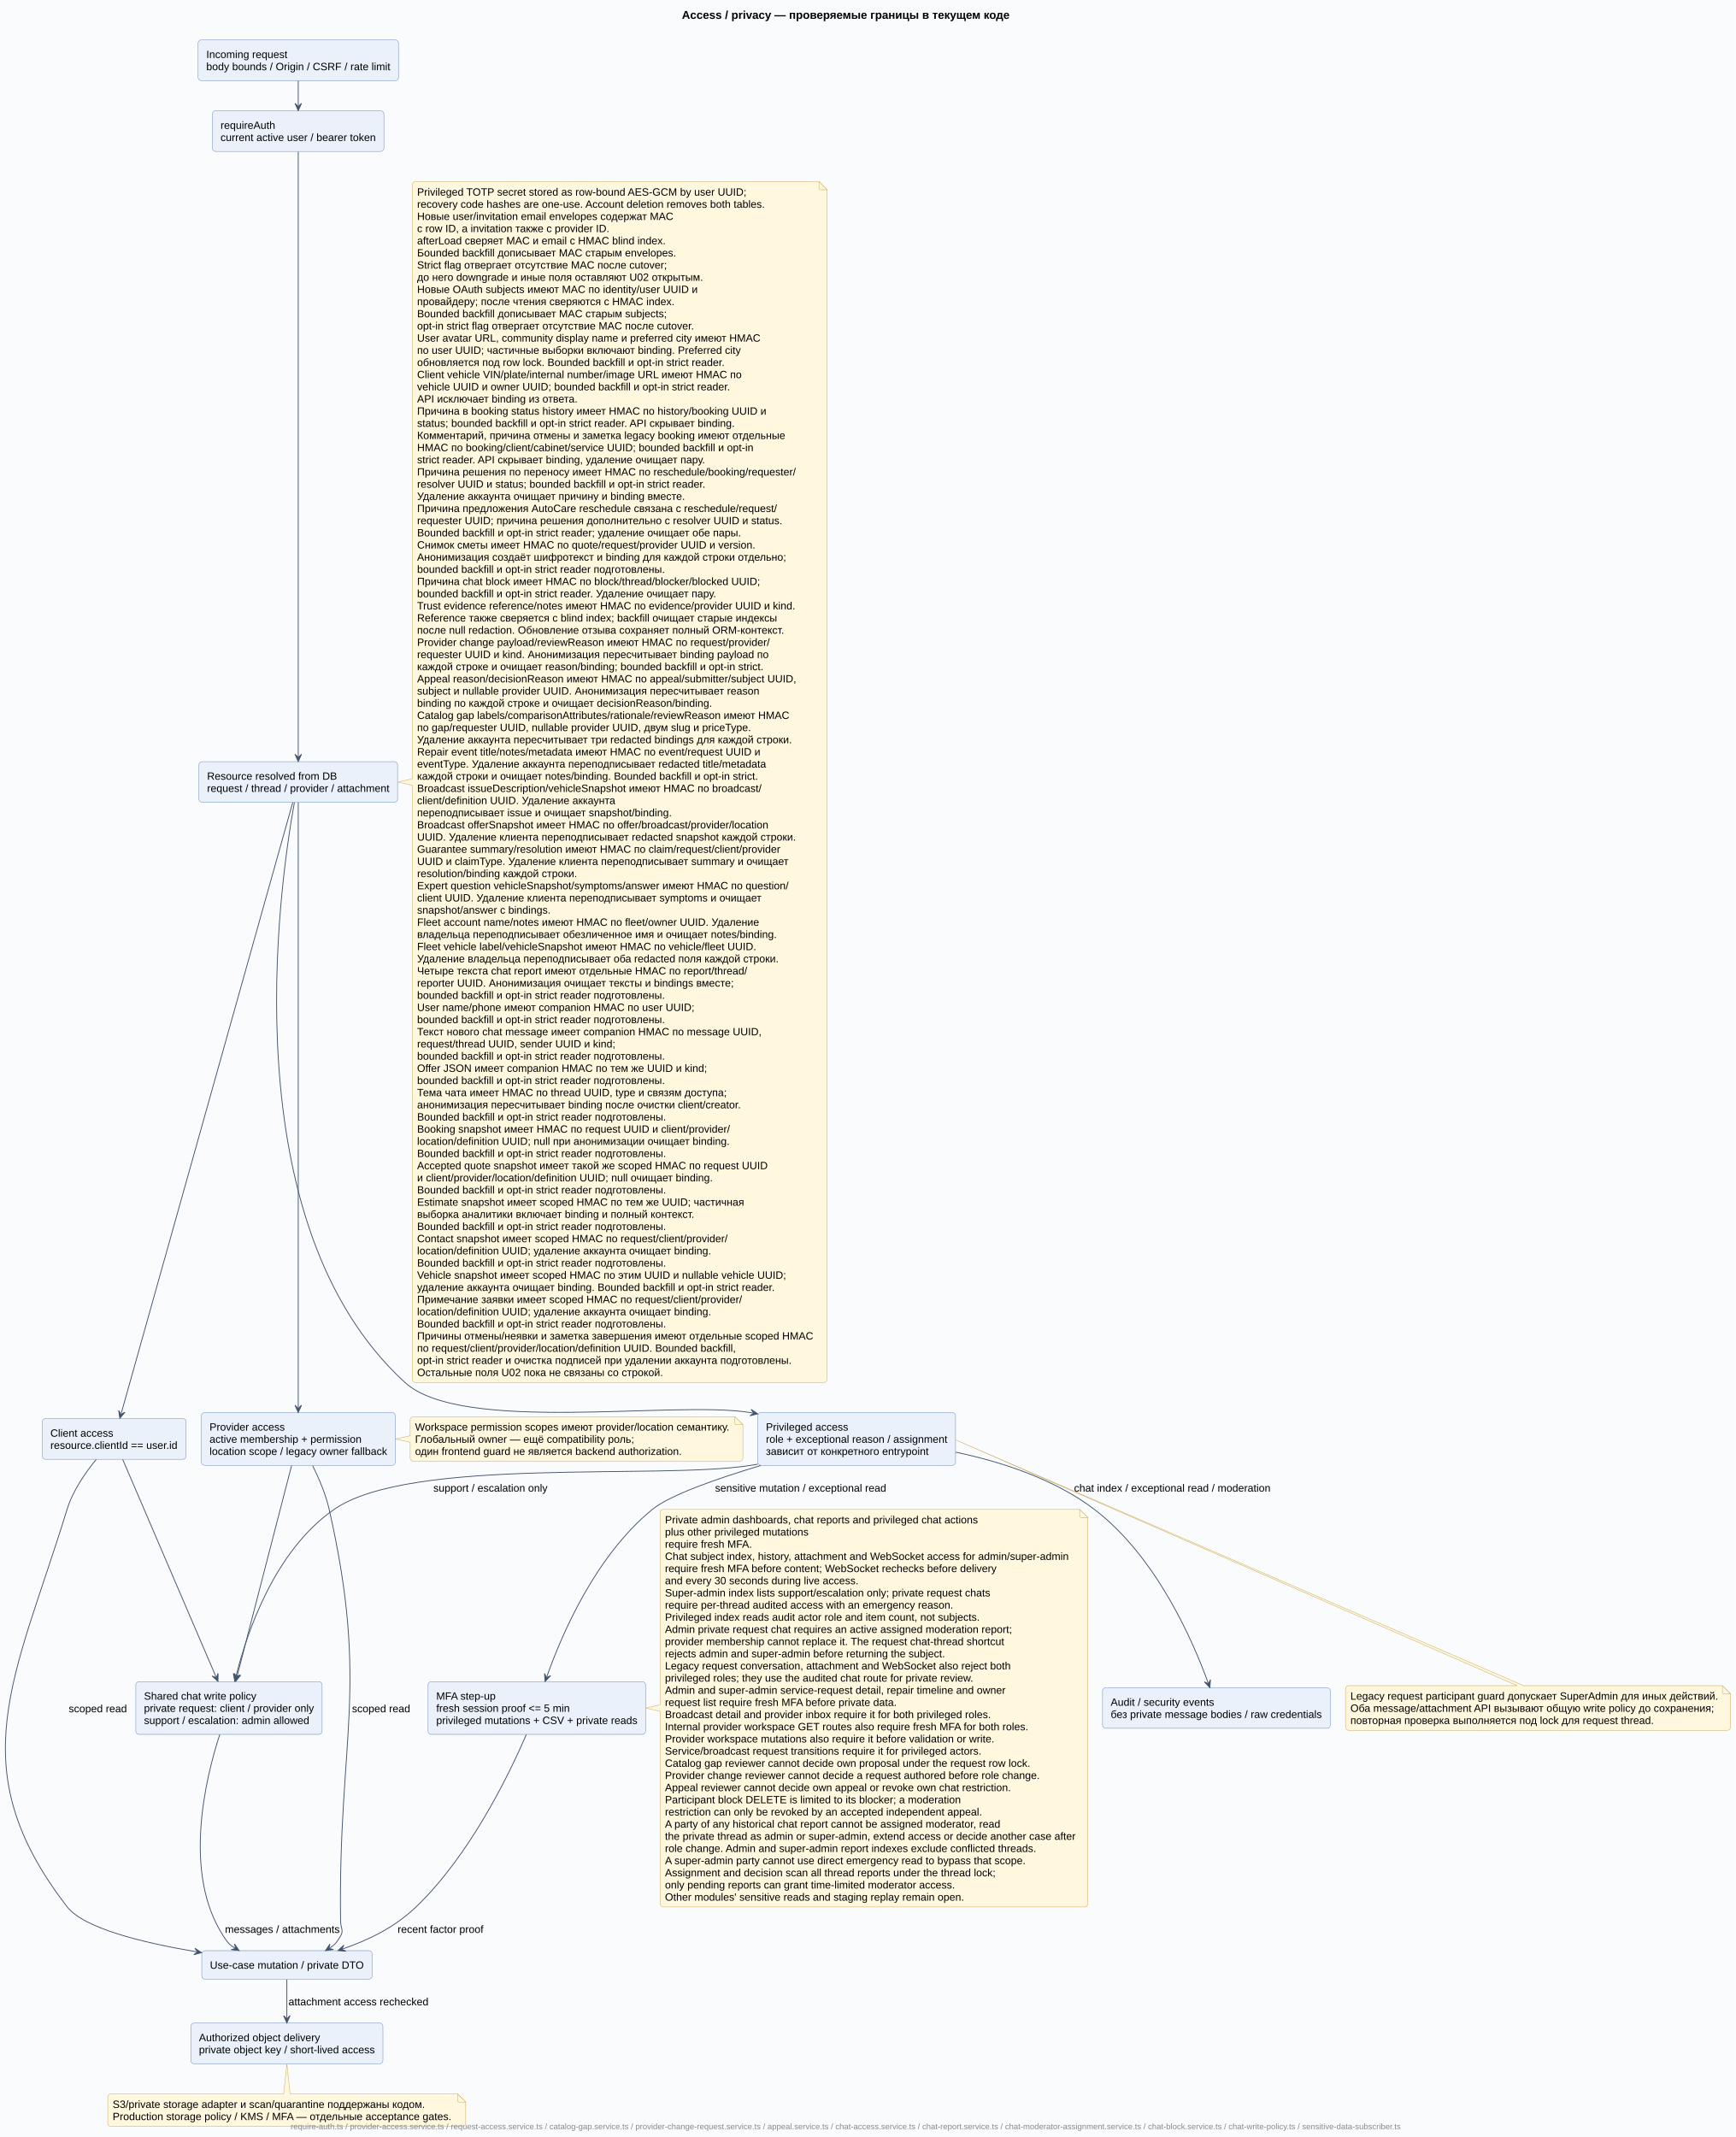
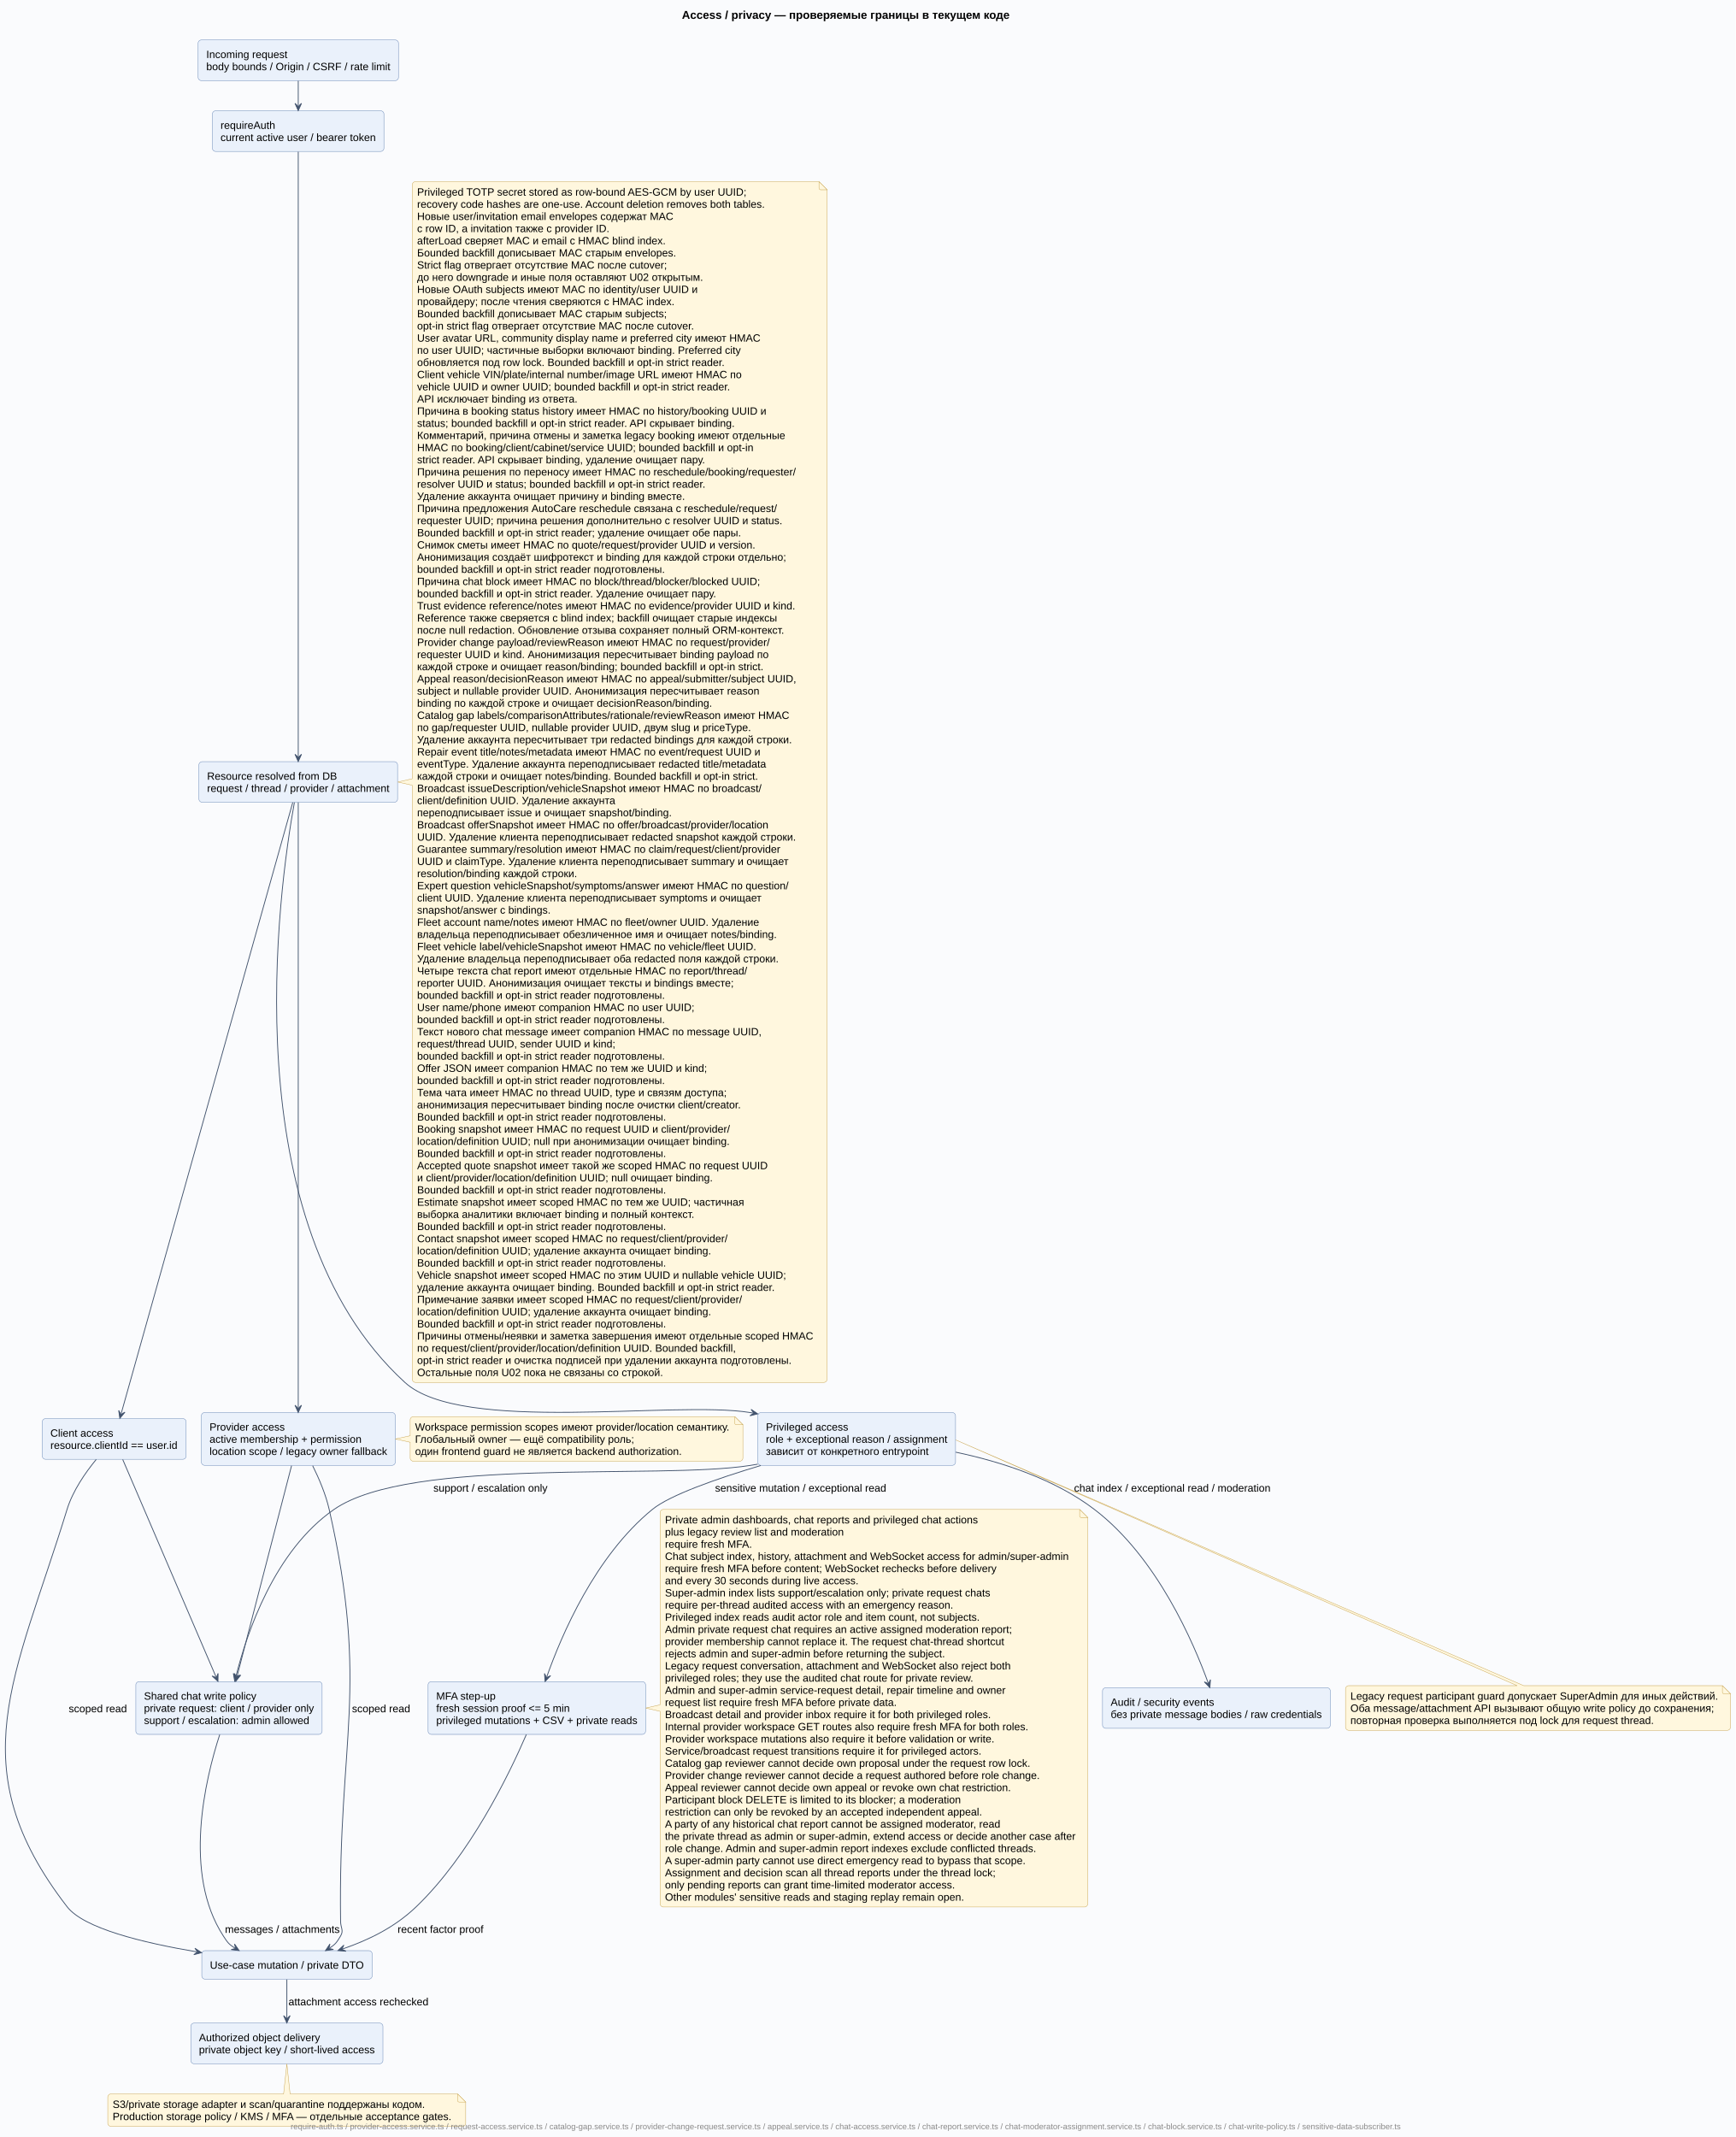
<svg xmlns="http://www.w3.org/2000/svg" contentStyleType="text/css" data-diagram-type="DESCRIPTION" height="2625px" preserveAspectRatio="none" style="width:2132px;height:2625px;background:#FAFBFD;" version="1.1" viewBox="0 0 2132 2625" width="2132px" zoomAndPan="magnify">
  <defs />
  <g>
    <rect fill="#FAFBFD" height="2625" style="stroke:none;stroke-width:1;" width="2132" x="0" y="0" />
    <g class="title" data-source-line="2">
      <text fill="#000000" font-family="Arial" font-size="14" font-weight="bold" lengthAdjust="spacing" textLength="403.662" x="837.669" y="23.132">Access / privacy — проверяемые границы в текущем коде</text>
    </g>
    <g class="entity" data-qualified-name="Input" data-source-line="4" id="ent0002">
      <rect fill="#EAF1FB" height="49.898" rx="4" ry="4" style="stroke:#6585B5;stroke-width:0.5;" width="246.142" x="243.374" y="49.099" />
      <text fill="#000000" font-family="Arial" font-size="13" lengthAdjust="spacing" textLength="99.722" x="253.374" y="71.293">Incoming request</text>
      <text fill="#000000" font-family="Arial" font-size="13" lengthAdjust="spacing" textLength="226.142" x="253.374" y="86.241">body bounds / Origin / CSRF / rate limit</text>
    </g>
    <g class="entity" data-qualified-name="Auth" data-source-line="5" id="ent0003">
      <rect fill="#EAF1FB" height="49.898" rx="4" ry="4" style="stroke:#6585B5;stroke-width:0.5;" width="210.76" x="260.874" y="136.099" />
      <text fill="#000000" font-family="Arial" font-size="13" lengthAdjust="spacing" textLength="67.209" x="270.874" y="158.292">requireAuth</text>
      <text fill="#000000" font-family="Arial" font-size="13" lengthAdjust="spacing" textLength="190.76" x="270.874" y="173.241">current active user / bearer token</text>
    </g>
    <g class="entity" data-qualified-name="Resource" data-source-line="6" id="ent0004">
      <rect fill="#EAF1FB" height="49.898" rx="4" ry="4" style="stroke:#6585B5;stroke-width:0.5;" width="244.009" x="244.374" y="935.599" />
      <text fill="#000000" font-family="Arial" font-size="13" lengthAdjust="spacing" textLength="159.669" x="254.374" y="957.793">Resource resolved from DB</text>
      <text fill="#000000" font-family="Arial" font-size="13" lengthAdjust="spacing" textLength="224.009" x="254.374" y="972.741">request / thread / provider / attachment</text>
    </g>
    <g class="entity" data-qualified-name="Client" data-source-line="7" id="ent0005">
      <rect fill="#EAF1FB" height="49.898" rx="4" ry="4" style="stroke:#6585B5;stroke-width:0.5;" width="176.806" x="51.874" y="1742.599" />
      <text fill="#000000" font-family="Arial" font-size="13" lengthAdjust="spacing" textLength="77.308" x="61.874" y="1764.793">Client access</text>
      <text fill="#000000" font-family="Arial" font-size="13" lengthAdjust="spacing" textLength="156.806" x="61.874" y="1779.741">resource.clientId == user.id</text>
    </g>
    <g class="entity" data-qualified-name="Provider" data-source-line="8" id="ent0006">
      <rect fill="#EAF1FB" height="64.846" rx="4" ry="4" style="stroke:#6585B5;stroke-width:0.5;" width="238.232" x="247.374" y="1735.099" />
      <text fill="#000000" font-family="Arial" font-size="13" lengthAdjust="spacing" textLength="92.479" x="257.374" y="1757.293">Provider access</text>
      <text fill="#000000" font-family="Arial" font-size="13" lengthAdjust="spacing" textLength="186.767" x="257.374" y="1772.241">active membership + permission</text>
      <text fill="#000000" font-family="Arial" font-size="13" lengthAdjust="spacing" textLength="218.232" x="257.374" y="1787.19">location scope / legacy owner fallback</text>
    </g>
    <g class="entity" data-qualified-name="Admin" data-source-line="9" id="ent0007">
      <rect fill="#EAF1FB" height="64.846" rx="4" ry="4" style="stroke:#6585B5;stroke-width:0.5;" width="242.936" x="930.874" y="1735.099" />
      <text fill="#000000" font-family="Arial" font-size="13" lengthAdjust="spacing" textLength="101.156" x="940.874" y="1757.293">Privileged access</text>
      <text fill="#000000" font-family="Arial" font-size="13" lengthAdjust="spacing" textLength="222.936" x="940.874" y="1772.241">role + exceptional reason / assignment</text>
      <text fill="#000000" font-family="Arial" font-size="13" lengthAdjust="spacing" textLength="200.764" x="940.874" y="1787.19">зависит от конкретного entrypoint</text>
    </g>
    <g class="entity" data-qualified-name="StepUp" data-source-line="10" id="ent0008">
      <rect fill="#EAF1FB" height="64.846" rx="4" ry="4" style="stroke:#6585B5;stroke-width:0.5;" width="267.127" x="525.874" y="2065.599" />
      <text fill="#000000" font-family="Arial" font-size="13" lengthAdjust="spacing" textLength="74.414" x="535.874" y="2087.793">MFA step-up</text>
      <text fill="#000000" font-family="Arial" font-size="13" lengthAdjust="spacing" textLength="164.03" x="535.874" y="2102.741">fresh session proof &lt;= 5 min</text>
      <text fill="#000000" font-family="Arial" font-size="13" lengthAdjust="spacing" textLength="247.127" x="535.874" y="2117.69">privileged mutations + CSV + private reads</text>
    </g>
    <g class="entity" data-qualified-name="ChatWrite" data-source-line="11" id="ent0009">
      <rect fill="#EAF1FB" height="64.846" rx="4" ry="4" style="stroke:#6585B5;stroke-width:0.5;" width="228.825" x="166.874" y="2065.599" />
      <text fill="#000000" font-family="Arial" font-size="13" lengthAdjust="spacing" textLength="138.011" x="176.874" y="2087.793">Shared chat write policy</text>
      <text fill="#000000" font-family="Arial" font-size="13" lengthAdjust="spacing" textLength="208.825" x="176.874" y="2102.741">private request: client / provider only</text>
      <text fill="#000000" font-family="Arial" font-size="13" lengthAdjust="spacing" textLength="203.061" x="176.874" y="2117.69">support / escalation: admin allowed</text>
    </g>
    <g class="entity" data-qualified-name="Result" data-source-line="12" id="ent0010">
      <rect fill="#EAF1FB" height="34.949" rx="4" ry="4" style="stroke:#6585B5;stroke-width:0.5;" width="209.287" x="247.874" y="2396.099" />
      <text fill="#000000" font-family="Arial" font-size="13" lengthAdjust="spacing" textLength="189.287" x="257.874" y="2418.293">Use-case mutation / private DTO</text>
    </g>
    <g class="entity" data-qualified-name="Object" data-source-line="13" id="ent0011">
      <rect fill="#EAF1FB" height="49.898" rx="4" ry="4" style="stroke:#6585B5;stroke-width:0.5;" width="236.036" x="234.374" y="2485.099" />
      <text fill="#000000" font-family="Arial" font-size="13" lengthAdjust="spacing" textLength="148.859" x="244.374" y="2507.293">Authorized object delivery</text>
      <text fill="#000000" font-family="Arial" font-size="13" lengthAdjust="spacing" textLength="216.036" x="244.374" y="2522.241">private object key / short-lived access</text>
    </g>
    <g class="entity" data-qualified-name="Audit" data-source-line="14" id="ent0012">
      <rect fill="#EAF1FB" height="49.898" rx="4" ry="4" style="stroke:#6585B5;stroke-width:0.5;" width="279.81" x="1354.374" y="2073.099" />
      <text fill="#000000" font-family="Arial" font-size="13" lengthAdjust="spacing" textLength="127.169" x="1364.374" y="2095.293">Audit / security events</text>
      <text fill="#000000" font-family="Arial" font-size="13" lengthAdjust="spacing" textLength="259.81" x="1364.374" y="2110.241">без private message bodies / raw credentials</text>
    </g>
    <g class="entity" data-qualified-name="GMN28" data-source-line="31" id="ent0029">
      <path d="M810.874,1858.099 L810.874,2094.099 L793.196,2098.099 L810.874,2102.099 L810.874,2338.458 A4,4 0 0 0 814.874,2342.458 L1332.265,2342.458 A4,4 0 0 0 1336.265,2338.458 L1336.265,1864.099 L1326.265,1854.099 L814.874,1854.099 A4,4 0 0 0 810.874,1858.099" fill="#FFF7DE" style="stroke:#C8A552;stroke-width:0.5;" />
      <path d="M1326.265,1854.099 L1326.265,1862.099 A2,2 0 0 0 1328.265,1864.099 L1336.265,1864.099 L1326.265,1854.099" fill="#FFF7DE" style="stroke:#C8A552;stroke-width:0.5;" />
      <text fill="#000000" font-family="Arial" font-size="13" lengthAdjust="spacing" textLength="384.44" x="816.874" y="1871.293">Private admin dashboards, chat reports and privileged chat actions</text>
-       <text fill="#000000" font-family="Arial" font-size="13" lengthAdjust="spacing" textLength="176.319" x="816.874" y="1886.241">plus other privileged mutations</text>
+       <text fill="#000000" font-family="Arial" font-size="13" lengthAdjust="spacing" textLength="219.667" x="816.874" y="1886.241">plus legacy review list and moderation</text>
      <text fill="#000000" font-family="Arial" font-size="13" lengthAdjust="spacing" textLength="107.644" x="816.874" y="1901.19">require fresh MFA.</text>
      <text fill="#000000" font-family="Arial" font-size="13" lengthAdjust="spacing" textLength="497.129" x="816.874" y="1916.139">Chat subject index, history, attachment and WebSocket access for admin/super-admin</text>
      <text fill="#000000" font-family="Arial" font-size="13" lengthAdjust="spacing" textLength="408.967" x="816.874" y="1931.087">require fresh MFA before content; WebSocket rechecks before delivery</text>
      <text fill="#000000" font-family="Arial" font-size="13" lengthAdjust="spacing" textLength="237.745" x="816.874" y="1946.036">and every 30 seconds during live access.</text>
      <text fill="#000000" font-family="Arial" font-size="13" lengthAdjust="spacing" textLength="399.598" x="816.874" y="1960.985">Super-admin index lists support/escalation only; private request chats</text>
      <text fill="#000000" font-family="Arial" font-size="13" lengthAdjust="spacing" textLength="354.085" x="816.874" y="1975.934">require per-thread audited access with an emergency reason.</text>
      <text fill="#000000" font-family="Arial" font-size="13" lengthAdjust="spacing" textLength="386.604" x="816.874" y="1990.882">Privileged index reads audit actor role and item count, not subjects.</text>
      <text fill="#000000" font-family="Arial" font-size="13" lengthAdjust="spacing" textLength="426.34" x="816.874" y="2005.831">Admin private request chat requires an active assigned moderation report;</text>
      <text fill="#000000" font-family="Arial" font-size="13" lengthAdjust="spacing" textLength="416.933" x="816.874" y="2020.78">provider membership cannot replace it. The request chat-thread shortcut</text>
      <text fill="#000000" font-family="Arial" font-size="13" lengthAdjust="spacing" textLength="343.967" x="816.874" y="2035.728">rejects admin and super-admin before returning the subject.</text>
      <text fill="#000000" font-family="Arial" font-size="13" lengthAdjust="spacing" textLength="424.912" x="816.874" y="2050.677">Legacy request conversation, attachment and WebSocket also reject both</text>
      <text fill="#000000" font-family="Arial" font-size="13" lengthAdjust="spacing" textLength="379.374" x="816.874" y="2065.626">privileged roles; they use the audited chat route for private review.</text>
      <text fill="#000000" font-family="Arial" font-size="13" lengthAdjust="spacing" textLength="418.374" x="816.874" y="2080.575">Admin and super-admin service-request detail, repair timeline and owner</text>
      <text fill="#000000" font-family="Arial" font-size="13" lengthAdjust="spacing" textLength="286.133" x="816.874" y="2095.523">request list require fresh MFA before private data.</text>
      <text fill="#000000" font-family="Arial" font-size="13" lengthAdjust="spacing" textLength="400.334" x="816.874" y="2110.472">Broadcast detail and provider inbox require it for both privileged roles.</text>
      <text fill="#000000" font-family="Arial" font-size="13" lengthAdjust="spacing" textLength="447.967" x="816.874" y="2125.421">Internal provider workspace GET routes also require fresh MFA for both roles.</text>
      <text fill="#000000" font-family="Arial" font-size="13" lengthAdjust="spacing" textLength="404.631" x="816.874" y="2140.37">Provider workspace mutations also require it before validation or write.</text>
      <text fill="#000000" font-family="Arial" font-size="13" lengthAdjust="spacing" textLength="388.737" x="816.874" y="2155.318">Service/broadcast request transitions require it for privileged actors.</text>
      <text fill="#000000" font-family="Arial" font-size="13" lengthAdjust="spacing" textLength="448.767" x="816.874" y="2170.267">Catalog gap reviewer cannot decide own proposal under the request row lock.</text>
      <text fill="#000000" font-family="Arial" font-size="13" lengthAdjust="spacing" textLength="460.351" x="816.874" y="2185.216">Provider change reviewer cannot decide a request authored before role change.</text>
      <text fill="#000000" font-family="Arial" font-size="13" lengthAdjust="spacing" textLength="424.906" x="816.874" y="2200.165">Appeal reviewer cannot decide own appeal or revoke own chat restriction.</text>
      <text fill="#000000" font-family="Arial" font-size="13" lengthAdjust="spacing" textLength="363.429" x="816.874" y="2215.113">Participant block DELETE is limited to its blocker; a moderation</text>
      <text fill="#000000" font-family="Arial" font-size="13" lengthAdjust="spacing" textLength="389.543" x="816.874" y="2230.062">restriction can only be revoked by an accepted independent appeal.</text>
      <text fill="#000000" font-family="Arial" font-size="13" lengthAdjust="spacing" textLength="413.34" x="816.874" y="2245.011">A party of any historical chat report cannot be assigned moderator, read</text>
      <text fill="#000000" font-family="Arial" font-size="13" lengthAdjust="spacing" textLength="504.391" x="816.874" y="2259.959">the private thread as admin or super-admin, extend access or decide another case after</text>
      <text fill="#000000" font-family="Arial" font-size="13" lengthAdjust="spacing" textLength="456.707" x="816.874" y="2274.908">role change. Admin and super-admin report indexes exclude conflicted threads.</text>
      <text fill="#000000" font-family="Arial" font-size="13" lengthAdjust="spacing" textLength="443.682" x="816.874" y="2289.857">A super-admin party cannot use direct emergency read to bypass that scope.</text>
      <text fill="#000000" font-family="Arial" font-size="13" lengthAdjust="spacing" textLength="406.123" x="816.874" y="2304.806">Assignment and decision scan all thread reports under the thread lock;</text>
      <text fill="#000000" font-family="Arial" font-size="13" lengthAdjust="spacing" textLength="356.224" x="816.874" y="2319.754">only pending reports can grant time-limited moderator access.</text>
      <text fill="#000000" font-family="Arial" font-size="13" lengthAdjust="spacing" textLength="367.409" x="816.874" y="2334.703">Other modules' sensitive reads and staging replay remain open.</text>
    </g>
    <g class="entity" data-qualified-name="GMN31" data-source-line="65" id="ent0032">
      <path d="M503.874,1744.099 L503.874,1763.599 L485.606,1767.599 L503.874,1771.599 L503.874,1790.945 A4,4 0 0 0 507.874,1794.945 L908.607,1794.945 A4,4 0 0 0 912.607,1790.945 L912.607,1750.099 L902.607,1740.099 L507.874,1740.099 A4,4 0 0 0 503.874,1744.099" fill="#FFF7DE" style="stroke:#C8A552;stroke-width:0.5;" />
      <path d="M902.607,1740.099 L902.607,1748.099 A2,2 0 0 0 904.607,1750.099 L912.607,1750.099 L902.607,1740.099" fill="#FFF7DE" style="stroke:#C8A552;stroke-width:0.5;" />
      <text fill="#000000" font-family="Arial" font-size="13" lengthAdjust="spacing" textLength="387.734" x="509.874" y="1757.293">Workspace permission scopes имеют provider/location семантику.</text>
      <text fill="#000000" font-family="Arial" font-size="13" lengthAdjust="spacing" textLength="270.252" x="509.874" y="1772.241">Глобальный owner — ещё compatibility роль;</text>
      <text fill="#000000" font-family="Arial" font-size="13" lengthAdjust="spacing" textLength="328.783" x="509.874" y="1787.19">один frontend guard не является backend authorization.</text>
    </g>
    <g class="entity" data-qualified-name="GMN34" data-source-line="70" id="ent0035">
      <path d="M506.374,227.099 L506.374,956.599 L488.654,960.599 L506.374,964.599 L506.374,1694.074 A4,4 0 0 0 510.374,1698.074 L1012.08,1698.074 A4,4 0 0 0 1016.08,1694.074 L1016.08,233.099 L1006.08,223.099 L510.374,223.099 A4,4 0 0 0 506.374,227.099" fill="#FFF7DE" style="stroke:#C8A552;stroke-width:0.5;" />
      <path d="M1006.08,223.099 L1006.08,231.099 A2,2 0 0 0 1008.08,233.099 L1016.08,233.099 L1006.08,223.099" fill="#FFF7DE" style="stroke:#C8A552;stroke-width:0.5;" />
      <text fill="#000000" font-family="Arial" font-size="13" lengthAdjust="spacing" textLength="406.022" x="512.374" y="240.292">Privileged TOTP secret stored as row-bound AES-GCM by user UUID;</text>
      <text fill="#000000" font-family="Arial" font-size="13" lengthAdjust="spacing" textLength="427.807" x="512.374" y="255.241">recovery code hashes are one-use. Account deletion removes both tables.</text>
      <text fill="#000000" font-family="Arial" font-size="13" lengthAdjust="spacing" textLength="315.244" x="512.374" y="270.19">Новые user/invitation email envelopes содержат MAC</text>
      <text fill="#000000" font-family="Arial" font-size="13" lengthAdjust="spacing" textLength="236.368" x="512.374" y="285.139">с row ID, а invitation также с provider ID.</text>
      <text fill="#000000" font-family="Arial" font-size="13" lengthAdjust="spacing" textLength="306.065" x="512.374" y="300.087">afterLoad сверяет MAC и email с HMAC blind index.</text>
      <text fill="#000000" font-family="Arial" font-size="13" lengthAdjust="spacing" textLength="318.951" x="512.374" y="315.036">Бounded backfill дописывает MAC старым envelopes.</text>
      <text fill="#000000" font-family="Arial" font-size="13" lengthAdjust="spacing" textLength="308.655" x="512.374" y="329.985">Strict flag отвергает отсутствие MAC после cutover;</text>
      <text fill="#000000" font-family="Arial" font-size="13" lengthAdjust="spacing" textLength="352.879" x="512.374" y="344.934">до него downgrade и иные поля оставляют U02 открытым.</text>
      <text fill="#000000" font-family="Arial" font-size="13" lengthAdjust="spacing" textLength="344.957" x="512.374" y="359.882">Новые OAuth subjects имеют MAC по identity/user UUID и</text>
      <text fill="#000000" font-family="Arial" font-size="13" lengthAdjust="spacing" textLength="317.364" x="512.374" y="374.831">провайдеру; после чтения сверяются с HMAC index.</text>
      <text fill="#000000" font-family="Arial" font-size="13" lengthAdjust="spacing" textLength="307.512" x="512.374" y="389.78">Bounded backfill дописывает MAC старым subjects;</text>
      <text fill="#000000" font-family="Arial" font-size="13" lengthAdjust="spacing" textLength="342.615" x="512.374" y="404.728">opt-in strict flag отвергает отсутствие MAC после cutover.</text>
      <text fill="#000000" font-family="Arial" font-size="13" lengthAdjust="spacing" textLength="422.068" x="512.374" y="419.677">User avatar URL, community display name и preferred city имеют HMAC</text>
      <text fill="#000000" font-family="Arial" font-size="13" lengthAdjust="spacing" textLength="398.055" x="512.374" y="434.626">по user UUID; частичные выборки включают binding. Preferred city</text>
      <text fill="#000000" font-family="Arial" font-size="13" lengthAdjust="spacing" textLength="379.577" x="512.374" y="449.575">обновляется под row lock. Bounded backfill и opt-in strict reader.</text>
      <text fill="#000000" font-family="Arial" font-size="13" lengthAdjust="spacing" textLength="399.49" x="512.374" y="464.523">Client vehicle VIN/plate/internal number/image URL имеют HMAC по</text>
      <text fill="#000000" font-family="Arial" font-size="13" lengthAdjust="spacing" textLength="385.176" x="512.374" y="479.472">vehicle UUID и owner UUID; bounded backfill и opt-in strict reader.</text>
      <text fill="#000000" font-family="Arial" font-size="13" lengthAdjust="spacing" textLength="198.637" x="512.374" y="494.421">API исключает binding из ответа.</text>
      <text fill="#000000" font-family="Arial" font-size="13" lengthAdjust="spacing" textLength="429.451" x="512.374" y="509.37">Причина в booking status history имеет HMAC по history/booking UUID и</text>
      <text fill="#000000" font-family="Arial" font-size="13" lengthAdjust="spacing" textLength="392.133" x="512.374" y="524.318">status; bounded backfill и opt-in strict reader. API скрывает binding.</text>
      <text fill="#000000" font-family="Arial" font-size="13" lengthAdjust="spacing" textLength="454.232" x="512.374" y="539.267">Комментарий, причина отмены и заметка legacy booking имеют отдельные</text>
      <text fill="#000000" font-family="Arial" font-size="13" lengthAdjust="spacing" textLength="413.163" x="512.374" y="554.216">HMAC по booking/client/cabinet/service UUID; bounded backfill и opt-in</text>
      <text fill="#000000" font-family="Arial" font-size="13" lengthAdjust="spacing" textLength="358.274" x="512.374" y="569.165">strict reader. API скрывает binding, удаление очищает пару.</text>
      <text fill="#000000" font-family="Arial" font-size="13" lengthAdjust="spacing" textLength="465.62" x="512.374" y="584.113">Причина решения по переносу имеет HMAC по reschedule/booking/requester/</text>
      <text fill="#000000" font-family="Arial" font-size="13" lengthAdjust="spacing" textLength="354.834" x="512.374" y="599.062">resolver UUID и status; bounded backfill и opt-in strict reader.</text>
      <text fill="#000000" font-family="Arial" font-size="13" lengthAdjust="spacing" textLength="331.106" x="512.374" y="614.011">Удаление аккаунта очищает причину и binding вместе.</text>
      <text fill="#000000" font-family="Arial" font-size="13" lengthAdjust="spacing" textLength="442.502" x="512.374" y="628.96">Причина предложения AutoCare reschedule связана с reschedule/request/</text>
      <text fill="#000000" font-family="Arial" font-size="13" lengthAdjust="spacing" textLength="449.522" x="512.374" y="643.908">requester UUID; причина решения дополнительно с resolver UUID и status.</text>
      <text fill="#000000" font-family="Arial" font-size="13" lengthAdjust="spacing" textLength="399.242" x="512.374" y="658.857">Bounded backfill и opt-in strict reader; удаление очищает обе пары.</text>
      <text fill="#000000" font-family="Arial" font-size="13" lengthAdjust="spacing" textLength="416.343" x="512.374" y="673.806">Снимок сметы имеет HMAC по quote/request/provider UUID и version.</text>
      <text fill="#000000" font-family="Arial" font-size="13" lengthAdjust="spacing" textLength="454.746" x="512.374" y="688.754">Анонимизация создаёт шифротекст и binding для каждой строки отдельно;</text>
      <text fill="#000000" font-family="Arial" font-size="13" lengthAdjust="spacing" textLength="305.684" x="512.374" y="703.703">bounded backfill и opt-in strict reader подготовлены.</text>
      <text fill="#000000" font-family="Arial" font-size="13" lengthAdjust="spacing" textLength="421.789" x="512.374" y="718.652">Причина chat block имеет HMAC по block/thread/blocker/blocked UUID;</text>
      <text fill="#000000" font-family="Arial" font-size="13" lengthAdjust="spacing" textLength="371.198" x="512.374" y="733.601">bounded backfill и opt-in strict reader. Удаление очищает пару.</text>
      <text fill="#000000" font-family="Arial" font-size="13" lengthAdjust="spacing" textLength="465.283" x="512.374" y="748.549">Trust evidence reference/notes имеют HMAC по evidence/provider UUID и kind.</text>
      <text fill="#000000" font-family="Arial" font-size="13" lengthAdjust="spacing" textLength="443.955" x="512.374" y="763.498">Reference также сверяется с blind index; backfill очищает старые индексы</text>
      <text fill="#000000" font-family="Arial" font-size="13" lengthAdjust="spacing" textLength="453.603" x="512.374" y="778.447">после null redaction. Обновление отзыва сохраняет полный ORM-контекст.</text>
      <text fill="#000000" font-family="Arial" font-size="13" lengthAdjust="spacing" textLength="433.481" x="512.374" y="793.395">Provider change payload/reviewReason имеют HMAC по request/provider/</text>
      <text fill="#000000" font-family="Arial" font-size="13" lengthAdjust="spacing" textLength="432.586" x="512.374" y="808.344">requester UUID и kind. Анонимизация пересчитывает binding payload по</text>
      <text fill="#000000" font-family="Arial" font-size="13" lengthAdjust="spacing" textLength="425.744" x="512.374" y="823.293">каждой строке и очищает reason/binding; bounded backfill и opt-in strict.</text>
      <text fill="#000000" font-family="Arial" font-size="13" lengthAdjust="spacing" textLength="465.994" x="512.374" y="838.242">Appeal reason/decisionReason имеют HMAC по appeal/submitter/subject UUID,</text>
      <text fill="#000000" font-family="Arial" font-size="13" lengthAdjust="spacing" textLength="421.192" x="512.374" y="853.19">subject и nullable provider UUID. Анонимизация пересчитывает reason</text>
      <text fill="#000000" font-family="Arial" font-size="13" lengthAdjust="spacing" textLength="362.68" x="512.374" y="868.139">binding по каждой строке и очищает decisionReason/binding.</text>
      <text fill="#000000" font-family="Arial" font-size="13" lengthAdjust="spacing" textLength="457.507" x="512.374" y="883.088">Catalog gap labels/comparisonAttributes/rationale/reviewReason имеют HMAC</text>
      <text fill="#000000" font-family="Arial" font-size="13" lengthAdjust="spacing" textLength="411.284" x="512.374" y="898.037">по gap/requester UUID, nullable provider UUID, двум slug и priceType.</text>
      <text fill="#000000" font-family="Arial" font-size="13" lengthAdjust="spacing" textLength="461.875" x="512.374" y="912.985">Удаление аккаунта пересчитывает три redacted bindings для каждой строки.</text>
      <text fill="#000000" font-family="Arial" font-size="13" lengthAdjust="spacing" textLength="421.941" x="512.374" y="927.934">Repair event title/notes/metadata имеют HMAC по event/request UUID и</text>
      <text fill="#000000" font-family="Arial" font-size="13" lengthAdjust="spacing" textLength="431.317" x="512.374" y="942.883">eventType. Удаление аккаунта переподписывает redacted title/metadata</text>
      <text fill="#000000" font-family="Arial" font-size="13" lengthAdjust="spacing" textLength="419.269" x="512.374" y="957.832">каждой строки и очищает notes/binding. Bounded backfill и opt-in strict.</text>
      <text fill="#000000" font-family="Arial" font-size="13" lengthAdjust="spacing" textLength="423.357" x="512.374" y="972.78">Broadcast issueDescription/vehicleSnapshot имеют HMAC по broadcast/</text>
      <text fill="#000000" font-family="Arial" font-size="13" lengthAdjust="spacing" textLength="244.48" x="512.374" y="987.729">client/definition UUID. Удаление аккаунта</text>
      <text fill="#000000" font-family="Arial" font-size="13" lengthAdjust="spacing" textLength="314.393" x="512.374" y="1002.678">переподписывает issue и очищает snapshot/binding.</text>
      <text fill="#000000" font-family="Arial" font-size="13" lengthAdjust="spacing" textLength="432.409" x="512.374" y="1017.626">Broadcast offerSnapshot имеет HMAC по offer/broadcast/provider/location</text>
      <text fill="#000000" font-family="Arial" font-size="13" lengthAdjust="spacing" textLength="466.927" x="512.374" y="1032.575">UUID. Удаление клиента переподписывает redacted snapshot каждой строки.</text>
      <text fill="#000000" font-family="Arial" font-size="13" lengthAdjust="spacing" textLength="446.443" x="512.374" y="1047.524">Guarantee summary/resolution имеют HMAC по claim/request/client/provider</text>
      <text fill="#000000" font-family="Arial" font-size="13" lengthAdjust="spacing" textLength="459.602" x="512.374" y="1062.473">UUID и claimType. Удаление клиента переподписывает summary и очищает</text>
      <text fill="#000000" font-family="Arial" font-size="13" lengthAdjust="spacing" textLength="196.295" x="512.374" y="1077.421">resolution/binding каждой строки.</text>
      <text fill="#000000" font-family="Arial" font-size="13" lengthAdjust="spacing" textLength="456.593" x="512.374" y="1092.37">Expert question vehicleSnapshot/symptoms/answer имеют HMAC по question/</text>
      <text fill="#000000" font-family="Arial" font-size="13" lengthAdjust="spacing" textLength="425.623" x="512.374" y="1107.319">client UUID. Удаление клиента переподписывает symptoms и очищает</text>
      <text fill="#000000" font-family="Arial" font-size="13" lengthAdjust="spacing" textLength="164.042" x="512.374" y="1122.268">snapshot/answer с bindings.</text>
      <text fill="#000000" font-family="Arial" font-size="13" lengthAdjust="spacing" textLength="421.478" x="512.374" y="1137.216">Fleet account name/notes имеют HMAC по fleet/owner UUID. Удаление</text>
      <text fill="#000000" font-family="Arial" font-size="13" lengthAdjust="spacing" textLength="444.653" x="512.374" y="1152.165">владельца переподписывает обезличенное имя и очищает notes/binding.</text>
      <text fill="#000000" font-family="Arial" font-size="13" lengthAdjust="spacing" textLength="416.844" x="512.374" y="1167.114">Fleet vehicle label/vehicleSnapshot имеют HMAC по vehicle/fleet UUID.</text>
      <text fill="#000000" font-family="Arial" font-size="13" lengthAdjust="spacing" textLength="447.021" x="512.374" y="1182.062">Удаление владельца переподписывает оба redacted поля каждой строки.</text>
      <text fill="#000000" font-family="Arial" font-size="13" lengthAdjust="spacing" textLength="407.469" x="512.374" y="1197.011">Четыре текста chat report имеют отдельные HMAC по report/thread/</text>
      <text fill="#000000" font-family="Arial" font-size="13" lengthAdjust="spacing" textLength="389.949" x="512.374" y="1211.96">reporter UUID. Анонимизация очищает тексты и bindings вместе;</text>
      <text fill="#000000" font-family="Arial" font-size="13" lengthAdjust="spacing" textLength="305.684" x="512.374" y="1226.909">bounded backfill и opt-in strict reader подготовлены.</text>
      <text fill="#000000" font-family="Arial" font-size="13" lengthAdjust="spacing" textLength="340.964" x="512.374" y="1241.857">User name/phone имеют companion HMAC по user UUID;</text>
      <text fill="#000000" font-family="Arial" font-size="13" lengthAdjust="spacing" textLength="305.684" x="512.374" y="1256.806">bounded backfill и opt-in strict reader подготовлены.</text>
      <text fill="#000000" font-family="Arial" font-size="13" lengthAdjust="spacing" textLength="424.55" x="512.374" y="1271.755">Текст нового chat message имеет companion HMAC по message UUID,</text>
      <text fill="#000000" font-family="Arial" font-size="13" lengthAdjust="spacing" textLength="243.528" x="512.374" y="1286.704">request/thread UUID, sender UUID и kind;</text>
      <text fill="#000000" font-family="Arial" font-size="13" lengthAdjust="spacing" textLength="305.684" x="512.374" y="1301.652">bounded backfill и opt-in strict reader подготовлены.</text>
      <text fill="#000000" font-family="Arial" font-size="13" lengthAdjust="spacing" textLength="356.986" x="512.374" y="1316.601">Offer JSON имеет companion HMAC по тем же UUID и kind;</text>
      <text fill="#000000" font-family="Arial" font-size="13" lengthAdjust="spacing" textLength="305.684" x="512.374" y="1331.55">bounded backfill и opt-in strict reader подготовлены.</text>
      <text fill="#000000" font-family="Arial" font-size="13" lengthAdjust="spacing" textLength="381.919" x="512.374" y="1346.498">Тема чата имеет HMAC по thread UUID, type и связям доступа;</text>
      <text fill="#000000" font-family="Arial" font-size="13" lengthAdjust="spacing" textLength="399.369" x="512.374" y="1361.447">анонимизация пересчитывает binding после очистки client/creator.</text>
      <text fill="#000000" font-family="Arial" font-size="13" lengthAdjust="spacing" textLength="307.125" x="512.374" y="1376.396">Bounded backfill и opt-in strict reader подготовлены.</text>
      <text fill="#000000" font-family="Arial" font-size="13" lengthAdjust="spacing" textLength="384.731" x="512.374" y="1391.345">Booking snapshot имеет HMAC по request UUID и client/provider/</text>
      <text fill="#000000" font-family="Arial" font-size="13" lengthAdjust="spacing" textLength="384.636" x="512.374" y="1406.293">location/definition UUID; null при анонимизации очищает binding.</text>
      <text fill="#000000" font-family="Arial" font-size="13" lengthAdjust="spacing" textLength="307.125" x="512.374" y="1421.242">Bounded backfill и opt-in strict reader подготовлены.</text>
      <text fill="#000000" font-family="Arial" font-size="13" lengthAdjust="spacing" textLength="431.12" x="512.374" y="1436.191">Accepted quote snapshot имеет такой же scoped HMAC по request UUID</text>
      <text fill="#000000" font-family="Arial" font-size="13" lengthAdjust="spacing" textLength="363.854" x="512.374" y="1451.14">и client/provider/location/definition UUID; null очищает binding.</text>
      <text fill="#000000" font-family="Arial" font-size="13" lengthAdjust="spacing" textLength="307.125" x="512.374" y="1466.088">Bounded backfill и opt-in strict reader подготовлены.</text>
      <text fill="#000000" font-family="Arial" font-size="13" lengthAdjust="spacing" textLength="402.295" x="512.374" y="1481.037">Estimate snapshot имеет scoped HMAC по тем же UUID; частичная</text>
      <text fill="#000000" font-family="Arial" font-size="13" lengthAdjust="spacing" textLength="342.373" x="512.374" y="1495.986">выборка аналитики включает binding и полный контекст.</text>
      <text fill="#000000" font-family="Arial" font-size="13" lengthAdjust="spacing" textLength="307.125" x="512.374" y="1510.935">Bounded backfill и opt-in strict reader подготовлены.</text>
      <text fill="#000000" font-family="Arial" font-size="13" lengthAdjust="spacing" textLength="381.824" x="512.374" y="1525.883">Contact snapshot имеет scoped HMAC по request/client/provider/</text>
      <text fill="#000000" font-family="Arial" font-size="13" lengthAdjust="spacing" textLength="362.318" x="512.374" y="1540.832">location/definition UUID; удаление аккаунта очищает binding.</text>
      <text fill="#000000" font-family="Arial" font-size="13" lengthAdjust="spacing" textLength="307.125" x="512.374" y="1555.781">Bounded backfill и opt-in strict reader подготовлены.</text>
      <text fill="#000000" font-family="Arial" font-size="13" lengthAdjust="spacing" textLength="454.702" x="512.374" y="1570.729">Vehicle snapshot имеет scoped HMAC по этим UUID и nullable vehicle UUID;</text>
      <text fill="#000000" font-family="Arial" font-size="13" lengthAdjust="spacing" textLength="441.118" x="512.374" y="1585.678">удаление аккаунта очищает binding. Bounded backfill и opt-in strict reader.</text>
      <text fill="#000000" font-family="Arial" font-size="13" lengthAdjust="spacing" textLength="400.023" x="512.374" y="1600.627">Примечание заявки имеет scoped HMAC по request/client/provider/</text>
      <text fill="#000000" font-family="Arial" font-size="13" lengthAdjust="spacing" textLength="362.318" x="512.374" y="1615.576">location/definition UUID; удаление аккаунта очищает binding.</text>
      <text fill="#000000" font-family="Arial" font-size="13" lengthAdjust="spacing" textLength="307.125" x="512.374" y="1630.524">Bounded backfill и opt-in strict reader подготовлены.</text>
      <text fill="#000000" font-family="Arial" font-size="13" lengthAdjust="spacing" textLength="488.706" x="512.374" y="1645.473">Причины отмены/неявки и заметка завершения имеют отдельные scoped HMAC</text>
      <text fill="#000000" font-family="Arial" font-size="13" lengthAdjust="spacing" textLength="391.473" x="512.374" y="1660.422">по request/client/provider/location/definition UUID. Bounded backfill,</text>
      <text fill="#000000" font-family="Arial" font-size="13" lengthAdjust="spacing" textLength="462.021" x="512.374" y="1675.371">opt-in strict reader и очистка подписей при удалении аккаунта подготовлены.</text>
      <text fill="#000000" font-family="Arial" font-size="13" lengthAdjust="spacing" textLength="302.123" x="512.374" y="1690.319">Остальные поля U02 пока не связаны со строкой.</text>
    </g>
    <g class="entity" data-qualified-name="GMN37" data-source-line="170" id="ent0038">
      <path d="M1652.874,2074.599 L1652.874,2121.445 A4,4 0 0 0 1656.874,2125.445 L2121.839,2125.445 A4,4 0 0 0 2125.839,2121.445 L2125.839,2080.599 L2115.839,2070.599 L1871.733,2070.599 L1173.899,1768.718 L1863.733,2070.599 L1656.874,2070.599 A4,4 0 0 0 1652.874,2074.599" fill="#FFF7DE" style="stroke:#C8A552;stroke-width:0.5;" />
      <path d="M2115.839,2070.599 L2115.839,2078.599 A2,2 0 0 0 2117.839,2080.599 L2125.839,2080.599 L2115.839,2070.599" fill="#FFF7DE" style="stroke:#C8A552;stroke-width:0.5;" />
      <text fill="#000000" font-family="Arial" font-size="13" lengthAdjust="spacing" textLength="451.966" x="1658.874" y="2087.793">Legacy request participant guard допускает SuperAdmin для иных действий.</text>
      <text fill="#000000" font-family="Arial" font-size="13" lengthAdjust="spacing" textLength="448.018" x="1658.874" y="2102.741">Оба message/attachment API вызывают общую write policy до сохранения;</text>
      <text fill="#000000" font-family="Arial" font-size="13" lengthAdjust="spacing" textLength="374.169" x="1658.874" y="2117.69">повторная проверка выполняется под lock для request thread.</text>
    </g>
    <g class="entity" data-qualified-name="GMN40" data-source-line="175" id="ent0041">
      <path d="M132.374,2576.099 L132.374,2607.996 A4,4 0 0 0 136.374,2611.996 L568.09,2611.996 A4,4 0 0 0 572.09,2607.996 L572.09,2582.099 L562.09,2572.099 L356.374,2572.099 L352.374,2535.101 L348.374,2572.099 L136.374,2572.099 A4,4 0 0 0 132.374,2576.099" fill="#FFF7DE" style="stroke:#C8A552;stroke-width:0.5;" />
      <path d="M562.09,2572.099 L562.09,2580.099 A2,2 0 0 0 564.09,2582.099 L572.09,2582.099 L562.09,2572.099" fill="#FFF7DE" style="stroke:#C8A552;stroke-width:0.5;" />
      <text fill="#000000" font-family="Arial" font-size="13" lengthAdjust="spacing" textLength="384.059" x="138.374" y="2589.293">S3/private storage adapter и scan/quarantine поддержаны кодом.</text>
      <text fill="#000000" font-family="Arial" font-size="13" lengthAdjust="spacing" textLength="418.717" x="138.374" y="2604.241">Production storage policy / KMS / MFA — отдельные acceptance gates.</text>
    </g>
    <g class="link" data-entity-1="ent0002" data-entity-2="ent0003" data-link-type="dependency" id="lnk13">
      <polygon fill="#42536D" points="366.374,135.908,370.374,126.908,366.374,130.908,362.374,126.908,366.374,135.908" style="stroke:#42536D;stroke-width:1;" />
      <path d="M366.374,99.229 C366.374,110.714 366.374,118.415 366.374,129.908" fill="none" style="stroke:#42536D;stroke-width:1;" />
    </g>
    <g class="link" data-entity-1="ent0003" data-entity-2="ent0004" data-link-type="dependency" id="lnk14">
      <polygon fill="#42536D" points="366.374,935.485,370.374,926.485,366.374,930.485,362.374,926.485,366.374,935.485" style="stroke:#42536D;stroke-width:1;" />
      <path d="M366.374,186.402 C366.374,304.524 366.374,811.787 366.374,929.485" fill="none" style="stroke:#42536D;stroke-width:1;" />
    </g>
    <g class="link" data-entity-1="ent0004" data-entity-2="ent0005" data-link-type="dependency" id="lnk15">
      <polygon fill="#42536D" points="147.221,1742.207,153.505,1734.624,148.573,1737.393,145.803,1732.461,147.221,1742.207" style="stroke:#42536D;stroke-width:1;" />
      <path d="M359.61,985.691 C326.376,1104.067 182.266,1617.381 148.843,1736.431" fill="none" style="stroke:#42536D;stroke-width:1;" />
    </g>
    <g class="link" data-entity-1="ent0004" data-entity-2="ent0006" data-link-type="dependency" id="lnk16">
      <polygon fill="#42536D" points="366.374,1735.08,370.374,1726.08,366.374,1730.08,362.374,1726.08,366.374,1735.08" style="stroke:#42536D;stroke-width:1;" />
      <path d="M366.374,985.691 C366.374,1101.844 366.374,1597.798 366.374,1729.08" fill="none" style="stroke:#42536D;stroke-width:1;" />
    </g>
    <g class="link" data-entity-1="ent0004" data-entity-2="ent0007" data-link-type="dependency" id="lnk17">
      <polygon fill="#42536D" points="930.818,1736.719,922.668,1731.19,925.897,1735.834,921.252,1739.064,930.818,1736.719" style="stroke:#42536D;stroke-width:1;" />
      <path d="M361.627,985.763 C342.745,1089.77 283.92,1502.841 497.374,1698.099 C567.16,1761.936 828.024,1719.889 921.374,1735.099 C924.49,1735.606 921.737,1735.087 924.913,1735.658" fill="none" style="stroke:#42536D;stroke-width:1;" />
    </g>
    <g class="link" data-entity-1="ent0005" data-entity-2="ent0010" data-link-type="dependency" id="lnk18">
      <polygon fill="#42536D" points="247.631,2398.579,239.427,2393.13,242.701,2397.743,238.089,2401.018,247.631,2398.579" style="stroke:#42536D;stroke-width:1;" />
      <path d="M118.22,1792.691 C104.992,1808.774 89.431,1831.123 82.374,1854.099 C18.687,2061.427 -50.209,2170.452 82.374,2342.099 C102.956,2368.745 174.872,2386.236 241.715,2397.576" fill="none" style="stroke:#42536D;stroke-width:1;" />
      <text fill="#000000" font-family="Arial" font-size="13" lengthAdjust="spacing" textLength="71.551" x="84.374" y="2103.293">scoped read</text>
    </g>
    <g class="link" data-entity-1="ent0006" data-entity-2="ent0010" data-link-type="dependency" id="lnk19">
      <polygon fill="#42536D" points="399.839,2396.067,409.585,2394.644,404.067,2393.398,405.314,2387.88,399.839,2396.067" style="stroke:#42536D;stroke-width:1;" />
      <path d="M384.1,1800.453 C391.873,1816.112 400.171,1835.564 404.374,1854.099 C454.116,2073.506 415.262,2135.145 418.374,2360.099 C418.484,2368.098 422.518,2371.256 418.374,2378.099 C413.886,2385.508 412.3,2388.199 404.913,2392.864" fill="none" style="stroke:#42536D;stroke-width:1;" />
      <text fill="#000000" font-family="Arial" font-size="13" lengthAdjust="spacing" textLength="71.551" x="432.374" y="2103.293">scoped read</text>
    </g>
    <g class="link" data-entity-1="ent0007" data-entity-2="ent0008" data-link-type="dependency" id="lnk20">
      <polygon fill="#42536D" points="669.633,2065.428,676.41,2058.282,671.304,2060.716,668.87,2055.609,669.633,2065.428" style="stroke:#42536D;stroke-width:1;" />
      <path d="M934.581,1800.149 C880.194,1816.41 822.94,1836.475 801.374,1854.099 C730.999,1911.608 689.931,2008.172 671.638,2059.773" fill="none" style="stroke:#42536D;stroke-width:1;" />
      <text fill="#000000" font-family="Arial" font-size="13" lengthAdjust="spacing" textLength="210.285" x="878.374" y="1832.293">sensitive mutation / exceptional read</text>
    </g>
    <g class="link" data-entity-1="ent0008" data-entity-2="ent0010" data-link-type="dependency" id="lnk21">
      <polygon fill="#42536D" points="415.22,2395.972,425.033,2396.816,419.946,2394.34,422.421,2389.254,415.22,2395.972" style="stroke:#42536D;stroke-width:1;" />
      <path d="M646.576,2130.61 C624.979,2180.634 577.132,2278.999 511.374,2342.099 C484.684,2367.709 452.801,2382.994 420.891,2394.014" fill="none" style="stroke:#42536D;stroke-width:1;" />
      <text fill="#000000" font-family="Arial" font-size="13" lengthAdjust="spacing" textLength="105.498" x="488.374" y="2374.293">recent factor proof</text>
    </g>
    <g class="link" data-entity-1="ent0005" data-entity-2="ent0009" data-link-type="dependency" id="lnk22">
      <polygon fill="#42536D" points="267.749,2065.356,267.875,2055.508,265.777,2060.761,260.523,2058.663,267.749,2065.356" style="stroke:#42536D;stroke-width:1;" />
      <path d="M150.742,1792.754 C175.799,1851.133 237.282,1994.376 265.382,2059.842" fill="none" style="stroke:#42536D;stroke-width:1;" />
    </g>
    <g class="link" data-entity-1="ent0006" data-entity-2="ent0009" data-link-type="dependency" id="lnk23">
      <polygon fill="#42536D" points="289.606,2065.285,295.733,2057.574,290.858,2060.444,287.988,2055.57,289.606,2065.285" style="stroke:#42536D;stroke-width:1;" />
      <path d="M358.146,1800.395 C341.897,1863.192 307.361,1996.665 291.108,2059.476" fill="none" style="stroke:#42536D;stroke-width:1;" />
    </g>
    <g class="link" data-entity-1="ent0007" data-entity-2="ent0009" data-link-type="dependency" id="lnk24">
      <polygon fill="#42536D" points="288.331,2065.175,294.408,2057.425,289.552,2060.326,286.651,2055.47,288.331,2065.175" style="stroke:#42536D;stroke-width:1;" />
      <path d="M930.825,1798.523 C927.648,1799.08 924.493,1799.607 921.374,1800.099 C808.576,1817.864 504.213,1789.037 410.374,1854.099 C336.776,1905.126 303.252,2005.943 289.797,2059.357" fill="none" style="stroke:#42536D;stroke-width:1;" />
      <text fill="#000000" font-family="Arial" font-size="13" lengthAdjust="spacing" textLength="140.194" x="532.374" y="1832.293">support / escalation only</text>
    </g>
    <g class="link" data-entity-1="ent0009" data-entity-2="ent0010" data-link-type="dependency" id="lnk25">
      <polygon fill="#42536D" points="293.744,2395.988,288.082,2387.93,289.456,2393.417,283.968,2394.791,293.744,2395.988" style="stroke:#42536D;stroke-width:1;" />
      <path d="M269.918,2130.658 C252.033,2185.858 224.404,2301.358 274.374,2378.099 C279.221,2385.544 280.935,2388.309 288.598,2392.903" fill="none" style="stroke:#42536D;stroke-width:1;" />
      <text fill="#000000" font-family="Arial" font-size="13" lengthAdjust="spacing" textLength="140.899" x="276.374" y="2374.293">messages / attachments</text>
    </g>
    <g class="link" data-entity-1="ent0010" data-entity-2="ent0011" data-link-type="dependency" id="lnk26">
      <polygon fill="#42536D" points="352.374,2484.893,356.374,2475.893,352.374,2479.893,348.374,2475.893,352.374,2484.893" style="stroke:#42536D;stroke-width:1;" />
      <path d="M352.374,2431.493 C352.374,2446.358 352.374,2462.174 352.374,2478.893" fill="none" style="stroke:#42536D;stroke-width:1;" />
      <text fill="#000000" font-family="Arial" font-size="13" lengthAdjust="spacing" textLength="171.977" x="354.374" y="2463.293">attachment access rechecked</text>
    </g>
    <g class="link" data-entity-1="ent0007" data-entity-2="ent0012" data-link-type="dependency" id="lnk27">
      <polygon fill="#42536D" points="1486.252,2073.018,1486.943,2063.194,1484.547,2068.318,1479.423,2065.922,1486.252,2073.018" style="stroke:#42536D;stroke-width:1;" />
      <path d="M1174.037,1783.785 C1230.285,1795.643 1295.327,1816.712 1344.374,1854.099 C1421.654,1913.007 1466.48,2018.514 1484.206,2067.378" fill="none" style="stroke:#42536D;stroke-width:1;" />
      <text fill="#000000" font-family="Arial" font-size="13" lengthAdjust="spacing" textLength="241.37" x="1319.374" y="1832.293">chat index / exceptional read / moderation</text>
    </g>
    <g class="footer" data-source-line="178">
      <text fill="#888888" font-family="Arial" font-size="10" lengthAdjust="spacing" textLength="1364.951" x="357.024" y="2615.479">require-auth.ts / provider-access.service.ts / request-access.service.ts / catalog-gap.service.ts / provider-change-request.service.ts / appeal.service.ts / chat-access.service.ts / chat-report.service.ts / chat-moderator-assignment.service.ts / chat-block.service.ts / chat-write-policy.ts / sensitive-data-subscriber.ts</text>
    </g>
  </g>
</svg>
